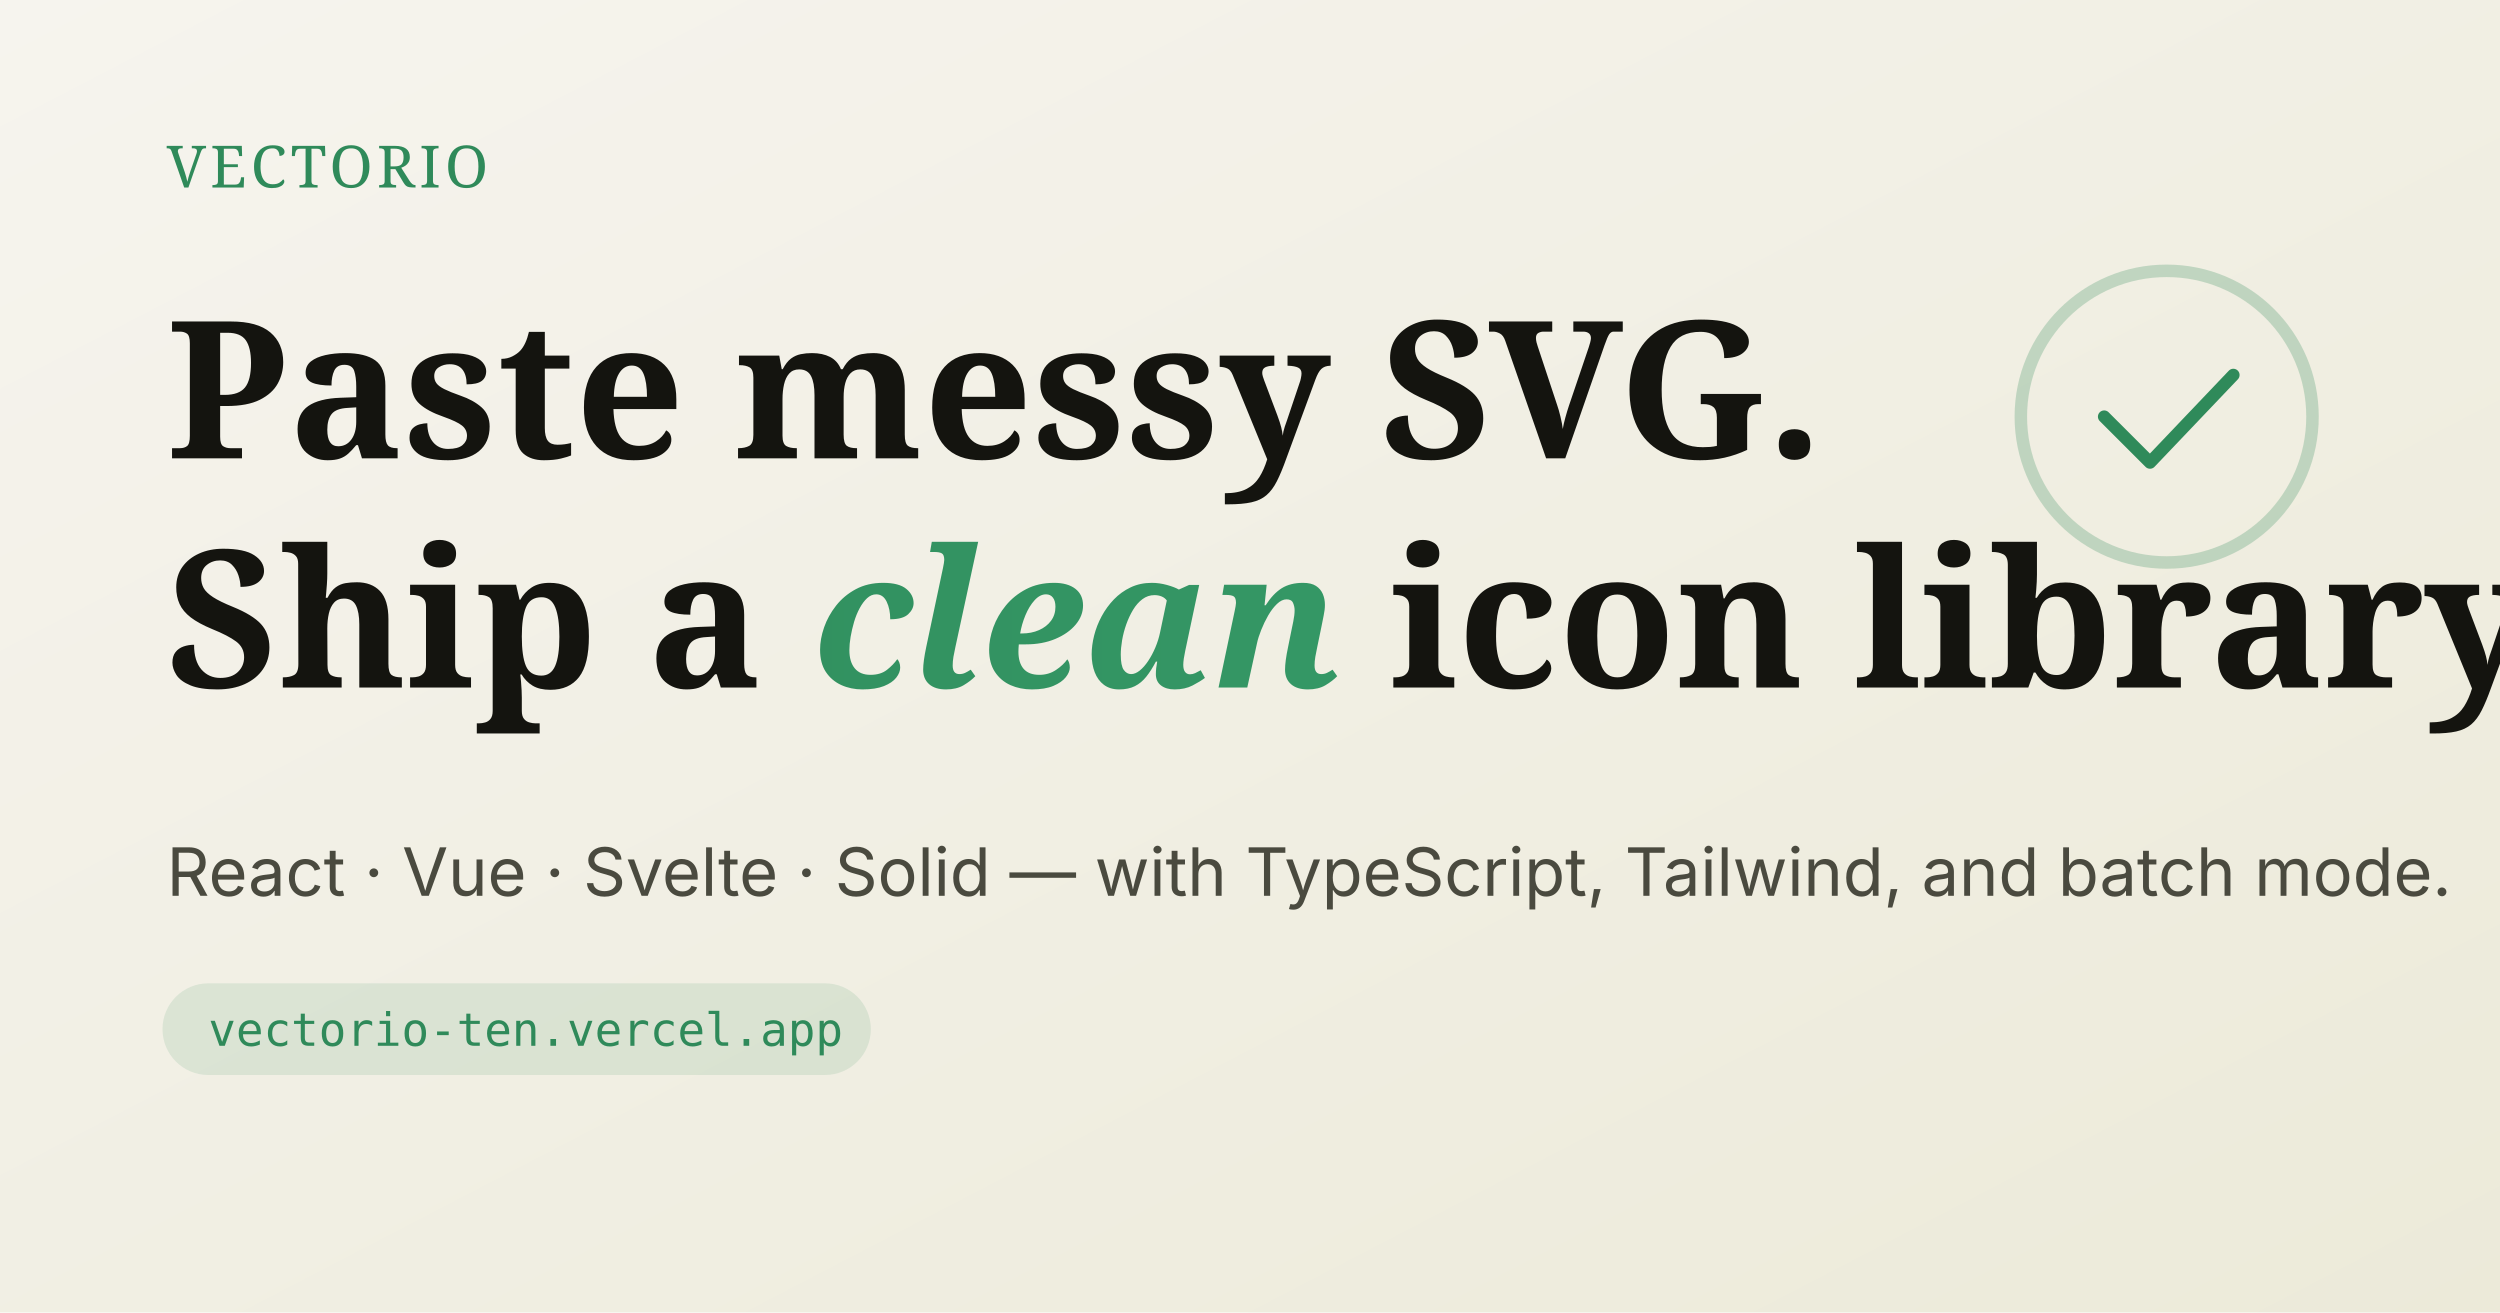
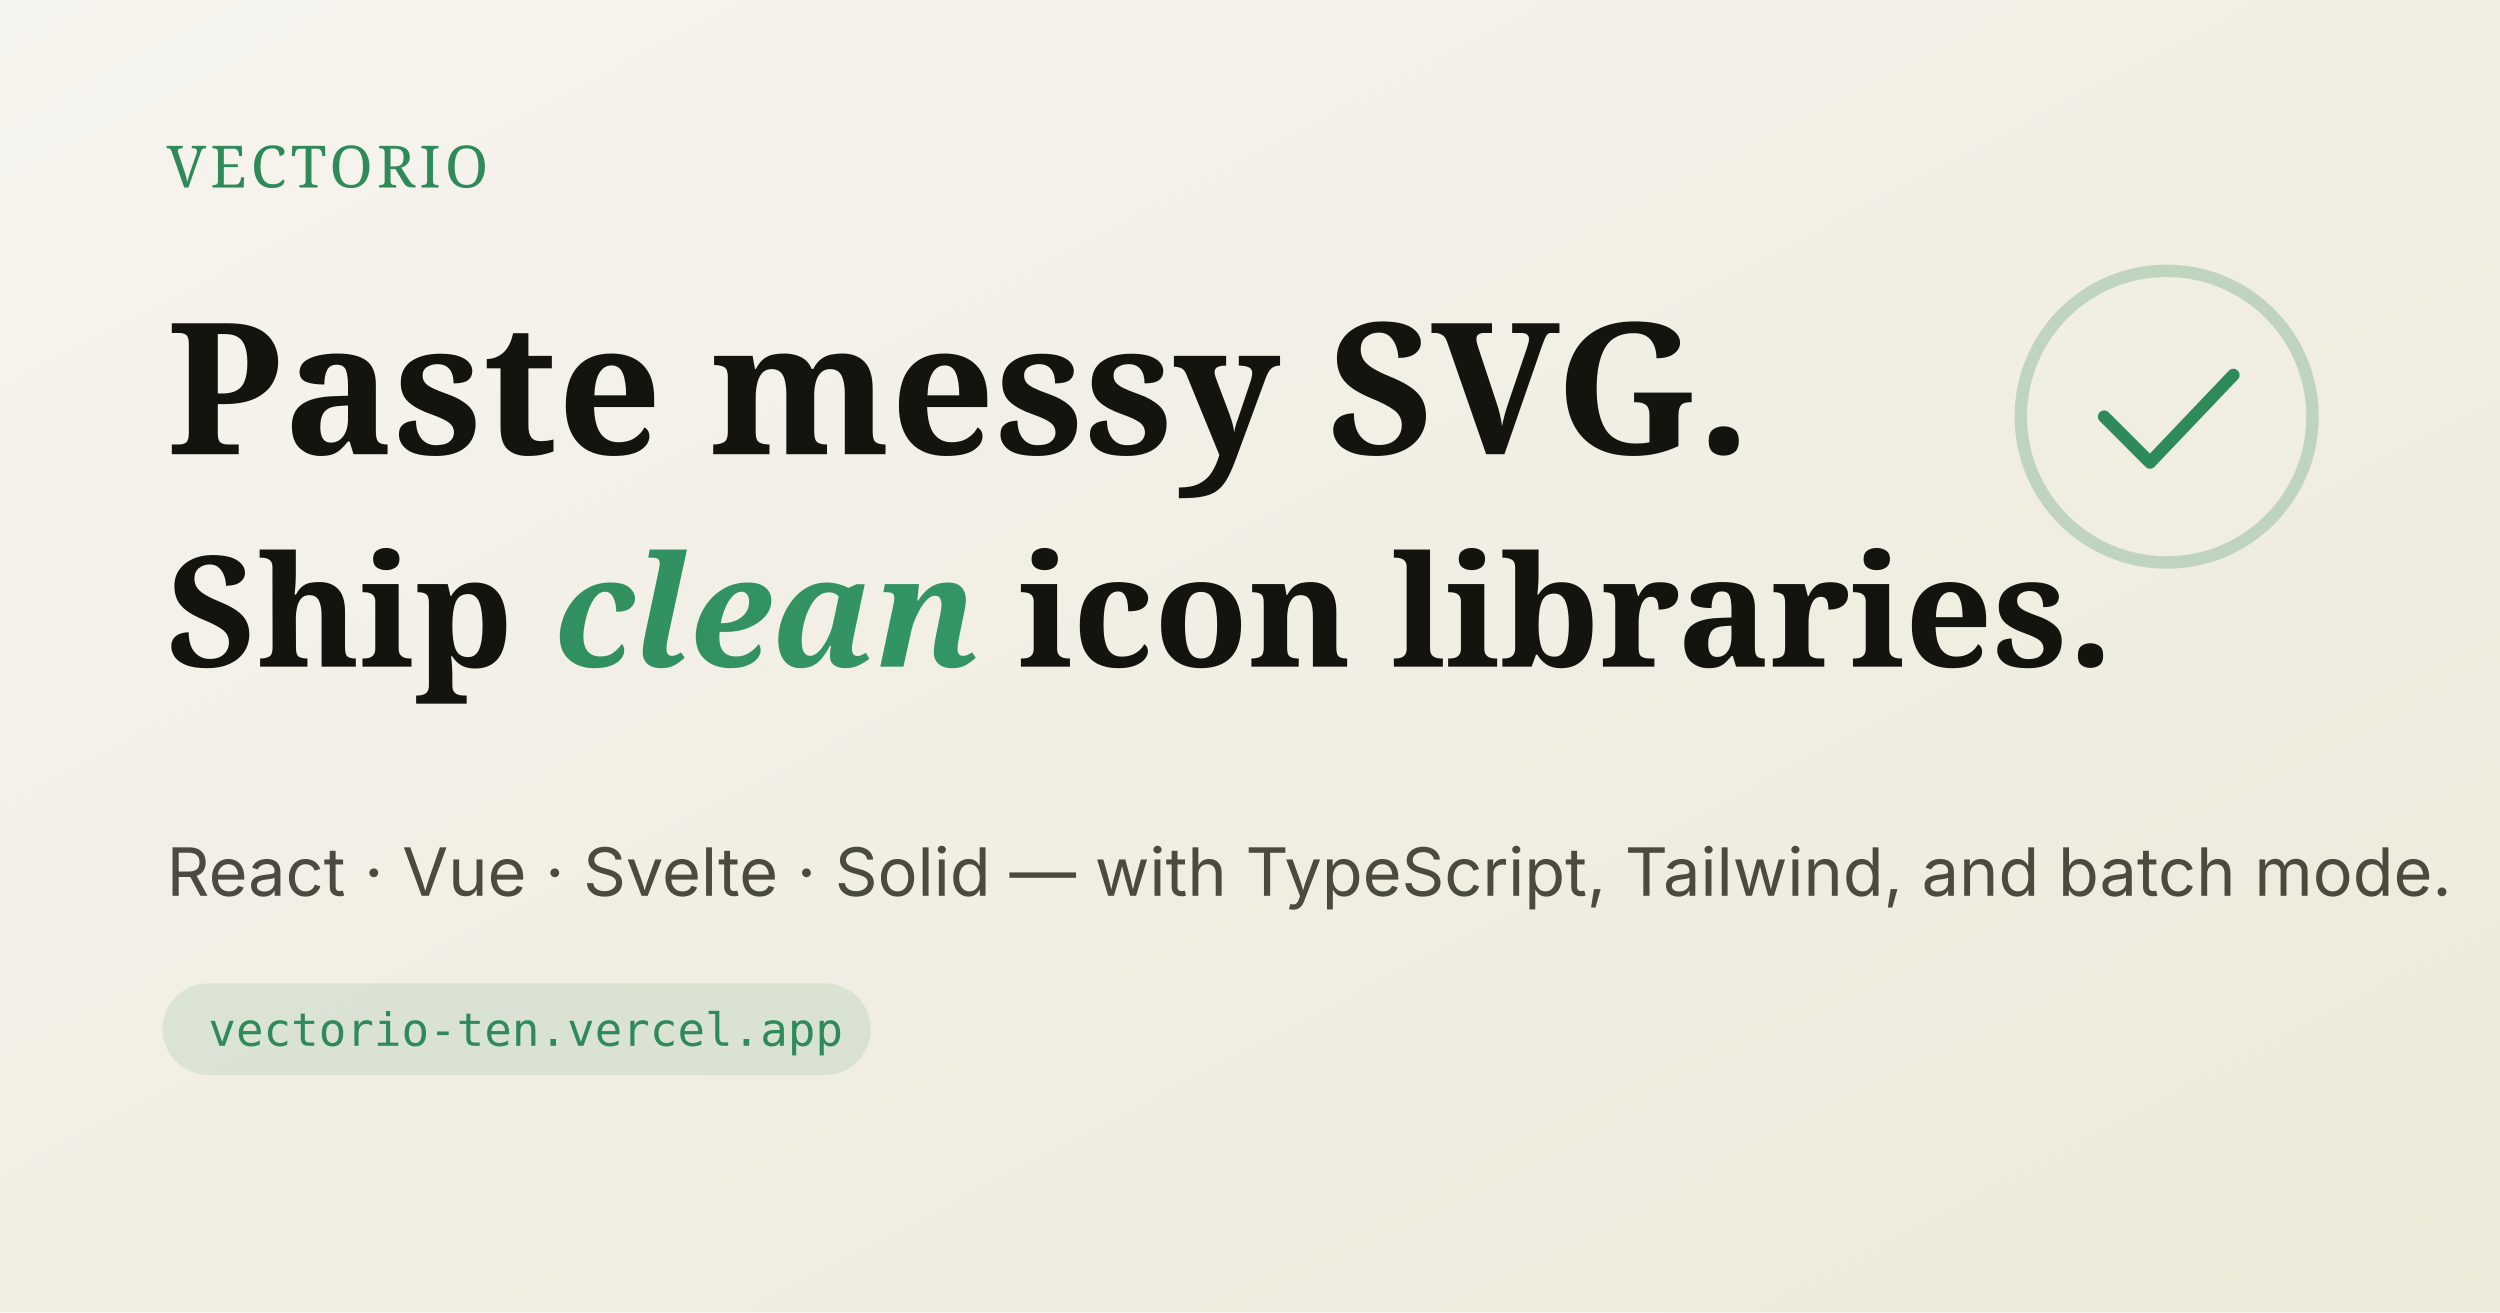
<svg xmlns="http://www.w3.org/2000/svg" width="1200" height="630" viewBox="0 0 1200 630">
  <defs>
    <linearGradient id="bg" x1="0" y1="0" x2="1" y2="1">
      <stop offset="0" stop-color="#f6f4ee" />
      <stop offset="1" stop-color="#ecead9" />
    </linearGradient>
    <linearGradient id="accent" x1="0" y1="0" x2="1" y2="0">
      <stop offset="0" stop-color="#2f8a5a" />
      <stop offset="1" stop-color="#3aa571" />
    </linearGradient>
  </defs>
  <rect width="1200" height="630" fill="url(#bg)" />
  <g transform="translate(80,90)">
    <text font-family="Georgia, 'Playfair Display', serif" font-size="28" fill="#2f8a5a" letter-spacing="2">VECTORIO</text>
-     <text y="130" font-family="Georgia, 'Playfair Display', serif" font-size="92" font-weight="600" fill="#14140f">
+     <text y="128" font-family="Georgia, 'Playfair Display', serif" font-size="88" font-weight="600" fill="#14140f">
      <tspan x="0">Paste messy SVG.</tspan>
    </text>
-     <text y="240" font-family="Georgia, 'Playfair Display', serif" font-size="92" font-weight="600" fill="#14140f">
-       <tspan x="0">Ship a </tspan>
+     <text y="230" font-family="Georgia, 'Playfair Display', serif" font-size="74" font-weight="600" fill="#14140f">
+       <tspan x="0">Ship </tspan>
      <tspan font-style="italic" fill="url(#accent)">clean</tspan>
-       <tspan> icon library.</tspan>
+       <tspan> icon libraries.</tspan>
    </text>
    <text y="340" font-family="Inter, system-ui, sans-serif" font-size="32" fill="#4a4a3f">
      React · Vue · Svelte · Solid — with TypeScript, Tailwind, and batch mode.
    </text>
    <g transform="translate(0,410)" font-family="'JetBrains Mono', ui-monospace, monospace" font-size="22" fill="#2f8a5a">
      <rect x="-2" y="-28" width="340" height="44" rx="22" fill="#2f8a5a" fill-opacity="0.12" />
      <text x="20" y="2">vectorio-ten.vercel.app</text>
    </g>
  </g>
  <g transform="translate(960,120)" fill="none" stroke="#2f8a5a" stroke-width="6" stroke-linecap="round" stroke-linejoin="round">
    <circle cx="80" cy="80" r="70" stroke-opacity="0.25" />
    <path d="M50 80 L72 102 L112 60" />
  </g>
</svg>
